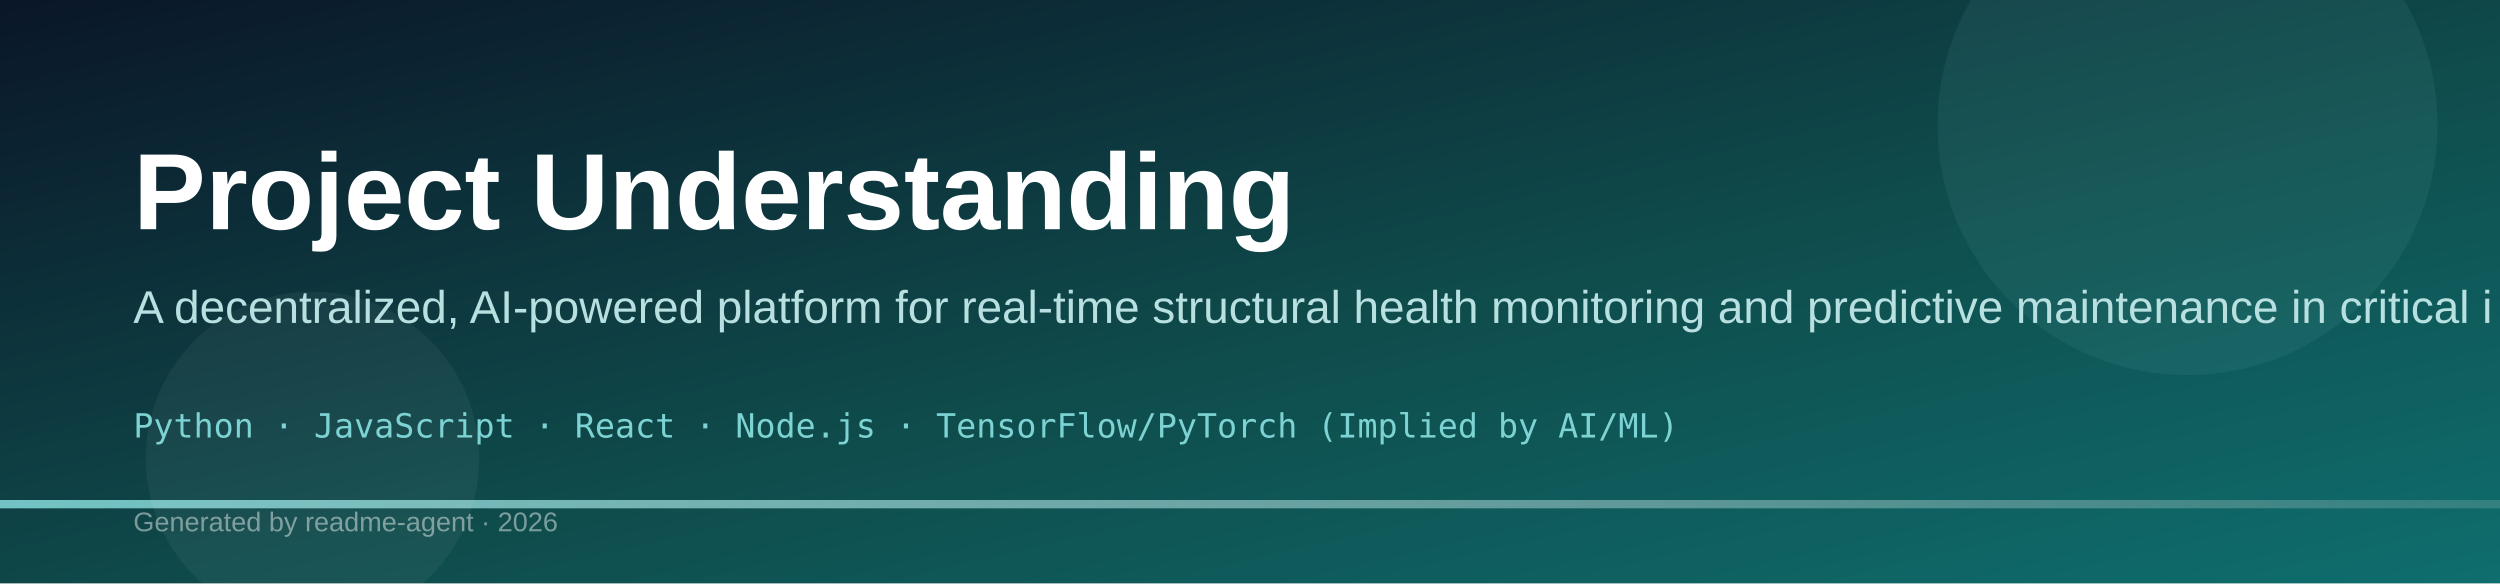
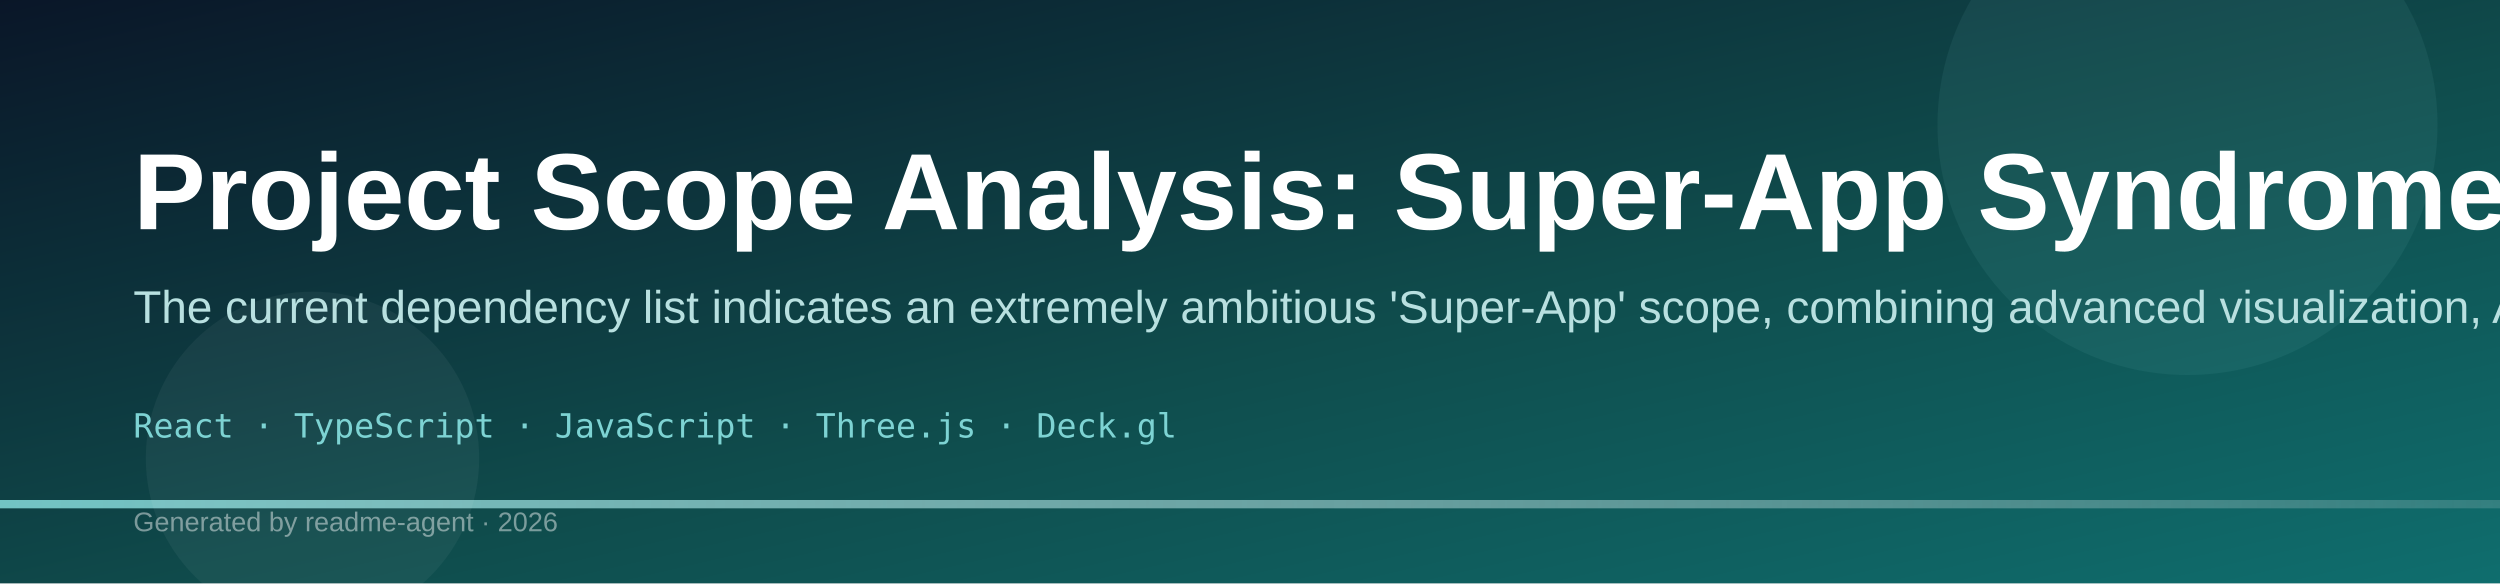
- <svg xmlns="http://www.w3.org/2000/svg" width="1200" height="280" viewBox="0 0 1200 280" role="img" aria-label="Project Understanding">
+ <svg xmlns="http://www.w3.org/2000/svg" width="1200" height="280" viewBox="0 0 1200 280" role="img" aria-label="Project Scope Analysis: Super-App Syndrome Diagnosis">
  <defs>
    <linearGradient id="bg" x1="0%" y1="0%" x2="100%" y2="100%">
      <stop offset="0%" stop-color="#0a1628" />
      <stop offset="55%" stop-color="#0f4c4c" />
      <stop offset="100%" stop-color="#0f6e6e" />
    </linearGradient>
    <linearGradient id="accent" x1="0%" y1="0%" x2="100%" y2="0%">
      <stop offset="0%" stop-color="#7dd3d3" stop-opacity="0.9" />
      <stop offset="100%" stop-color="#ffffff" stop-opacity="0.15" />
    </linearGradient>
  </defs>
  <rect width="1200" height="280" fill="url(#bg)" />
  <rect x="0" y="240" width="1200" height="4" fill="url(#accent)" />
  <circle cx="1050" cy="60" r="120" fill="#7dd3d3" fill-opacity="0.08" />
  <circle cx="150" cy="220" r="80" fill="#ffffff" fill-opacity="0.05" />
-   <text x="64" y="110" fill="#ffffff" font-family="Segoe UI, Arial, sans-serif" font-size="52" font-weight="700">Project Understanding</text>
-   <text x="64" y="155" fill="#b8e0e0" font-family="Segoe UI, Arial, sans-serif" font-size="22">A decentralized, AI-powered platform for real-time structural health monitoring and predictive maintenance in critical i</text>
-   <text x="64" y="210" fill="#7dd3d3" font-family="Consolas, monospace" font-size="16">Python · JavaScript · React · Node.js · TensorFlow/PyTorch (Implied by AI/ML)</text>
+   <text x="64" y="110" fill="#ffffff" font-family="Segoe UI, Arial, sans-serif" font-size="52" font-weight="700">Project Scope Analysis: Super-App Syndrome Diagnosis</text>
+   <text x="64" y="155" fill="#b8e0e0" font-family="Segoe UI, Arial, sans-serif" font-size="22">The current dependency list indicates an extremely ambitious 'Super-App' scope, combining advanced visualization, AI, We</text>
+   <text x="64" y="210" fill="#7dd3d3" font-family="Consolas, monospace" font-size="16">React · TypeScript · JavaScript · Three.js · Deck.gl</text>
  <text x="64" y="255" fill="#ffffff" fill-opacity="0.45" font-family="Segoe UI, Arial, sans-serif" font-size="13">Generated by readme-agent · 2026</text>
</svg>
